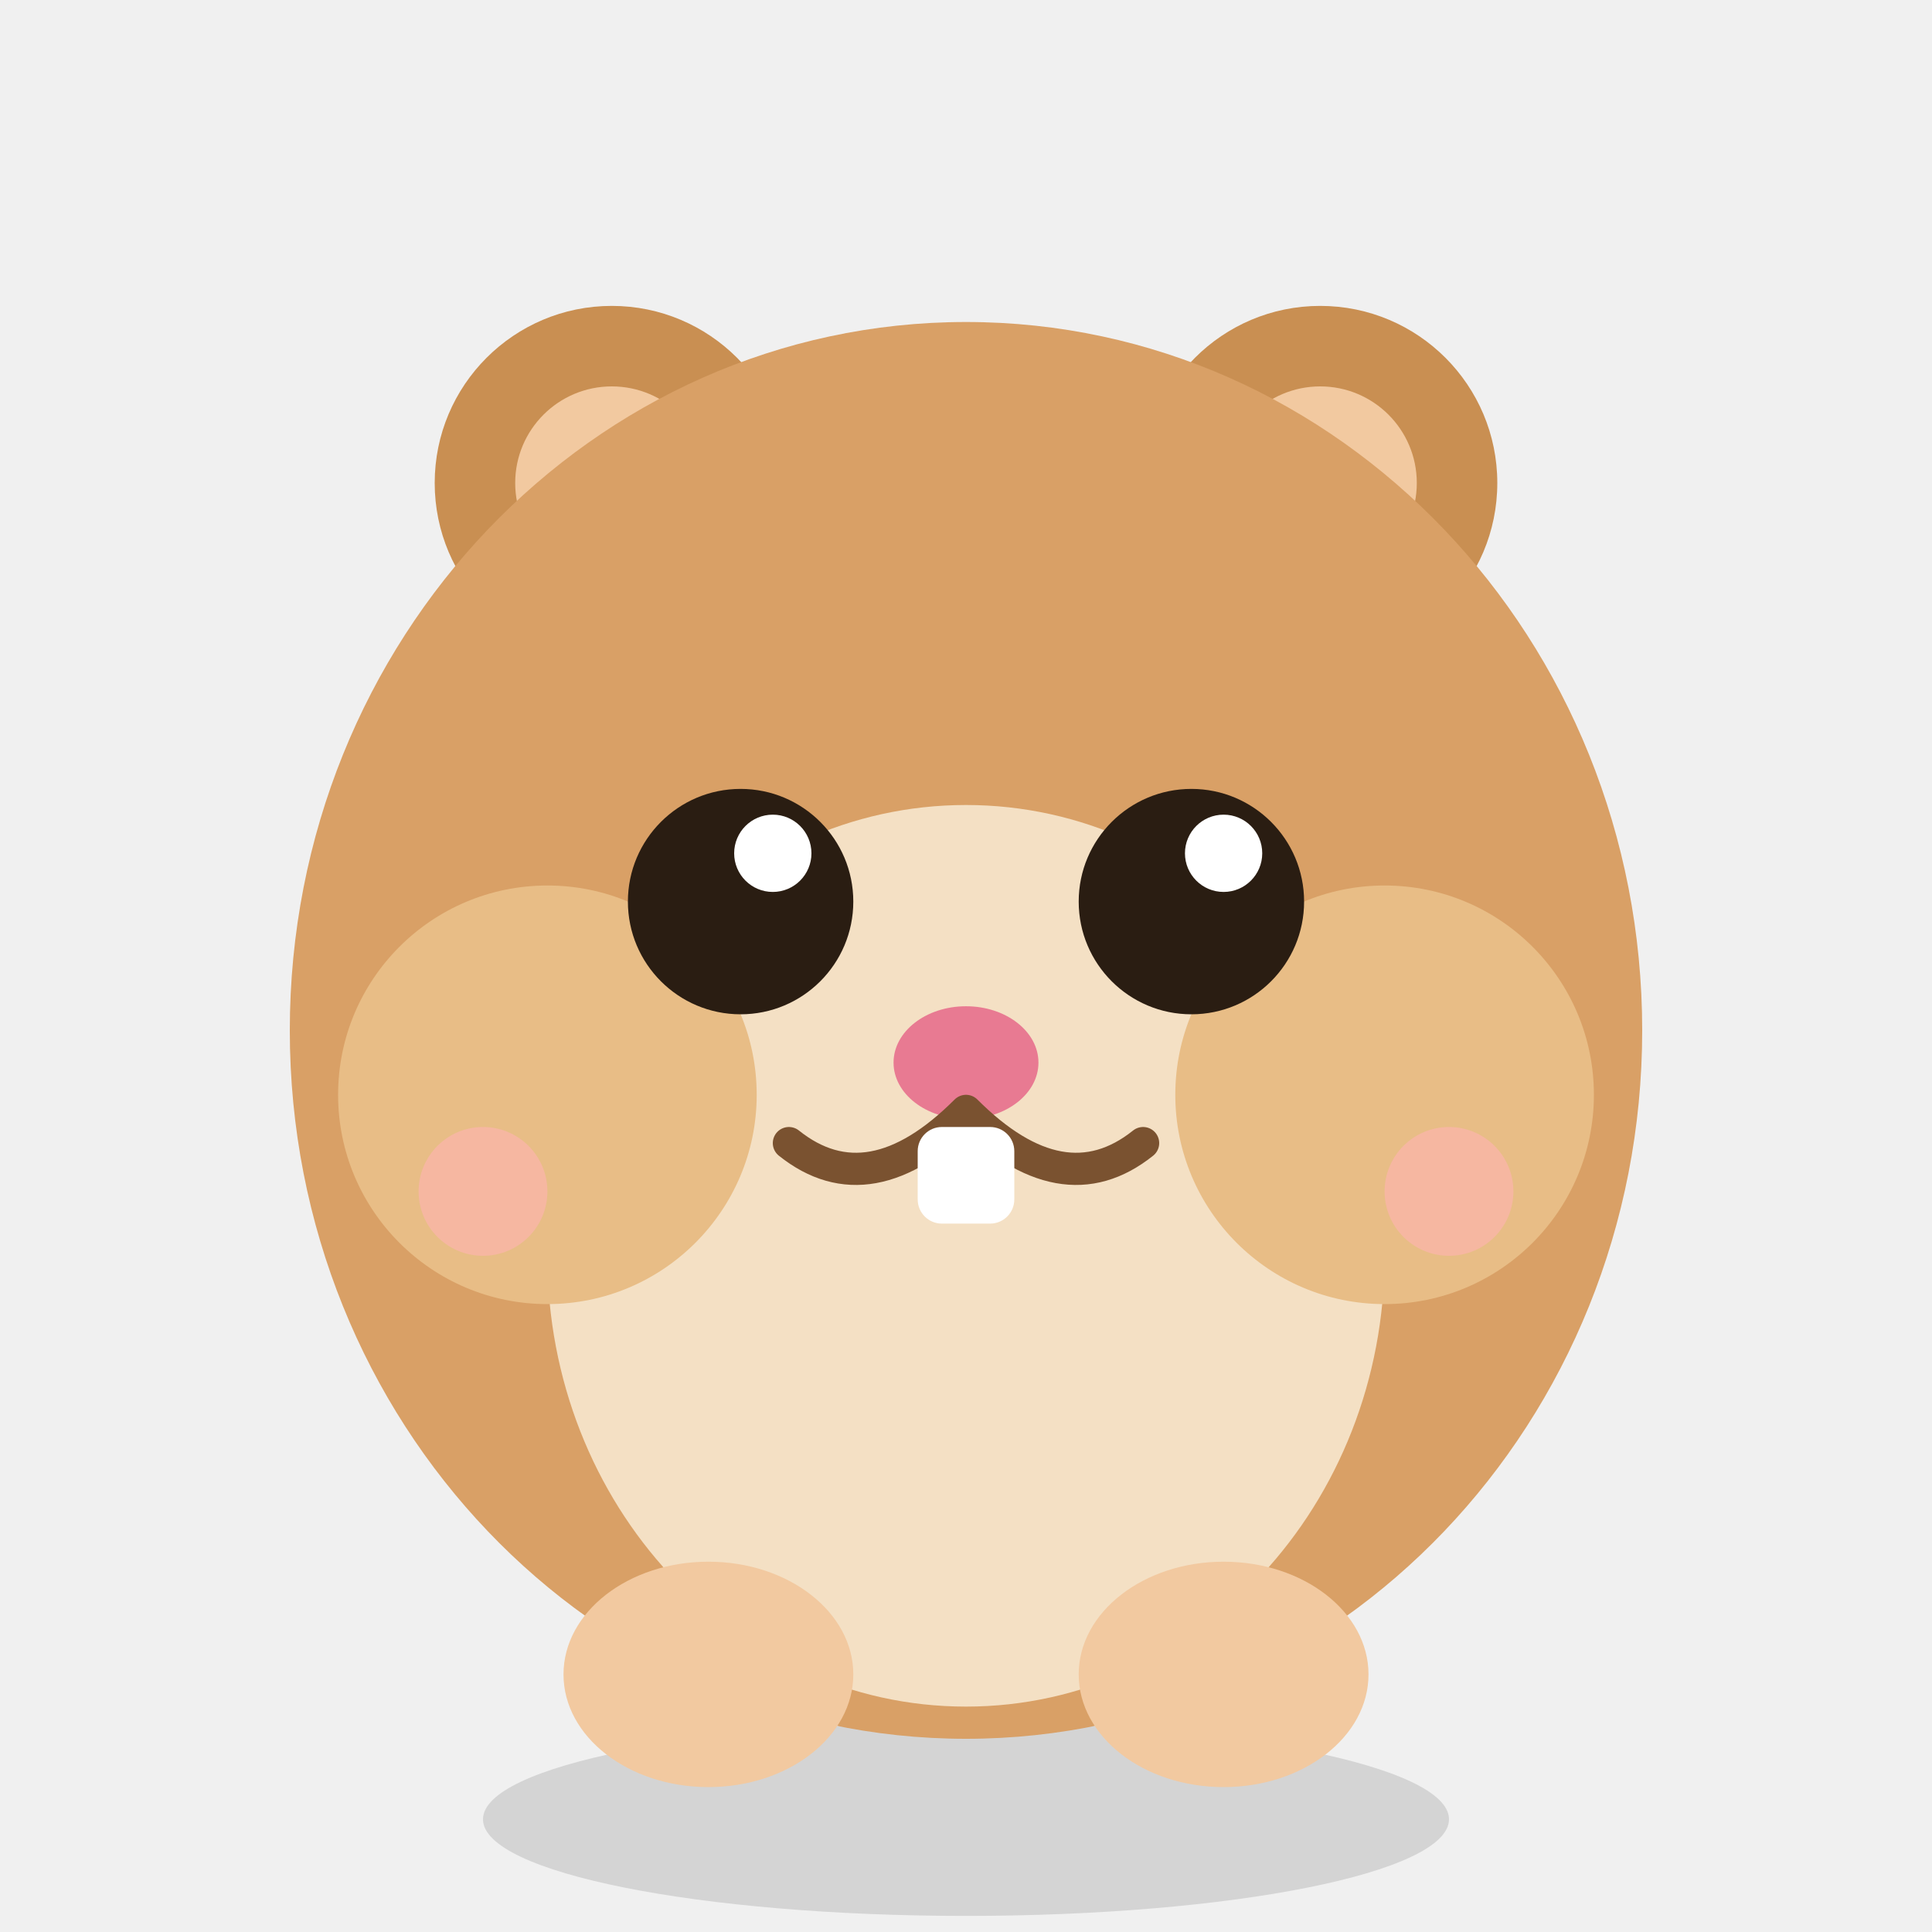
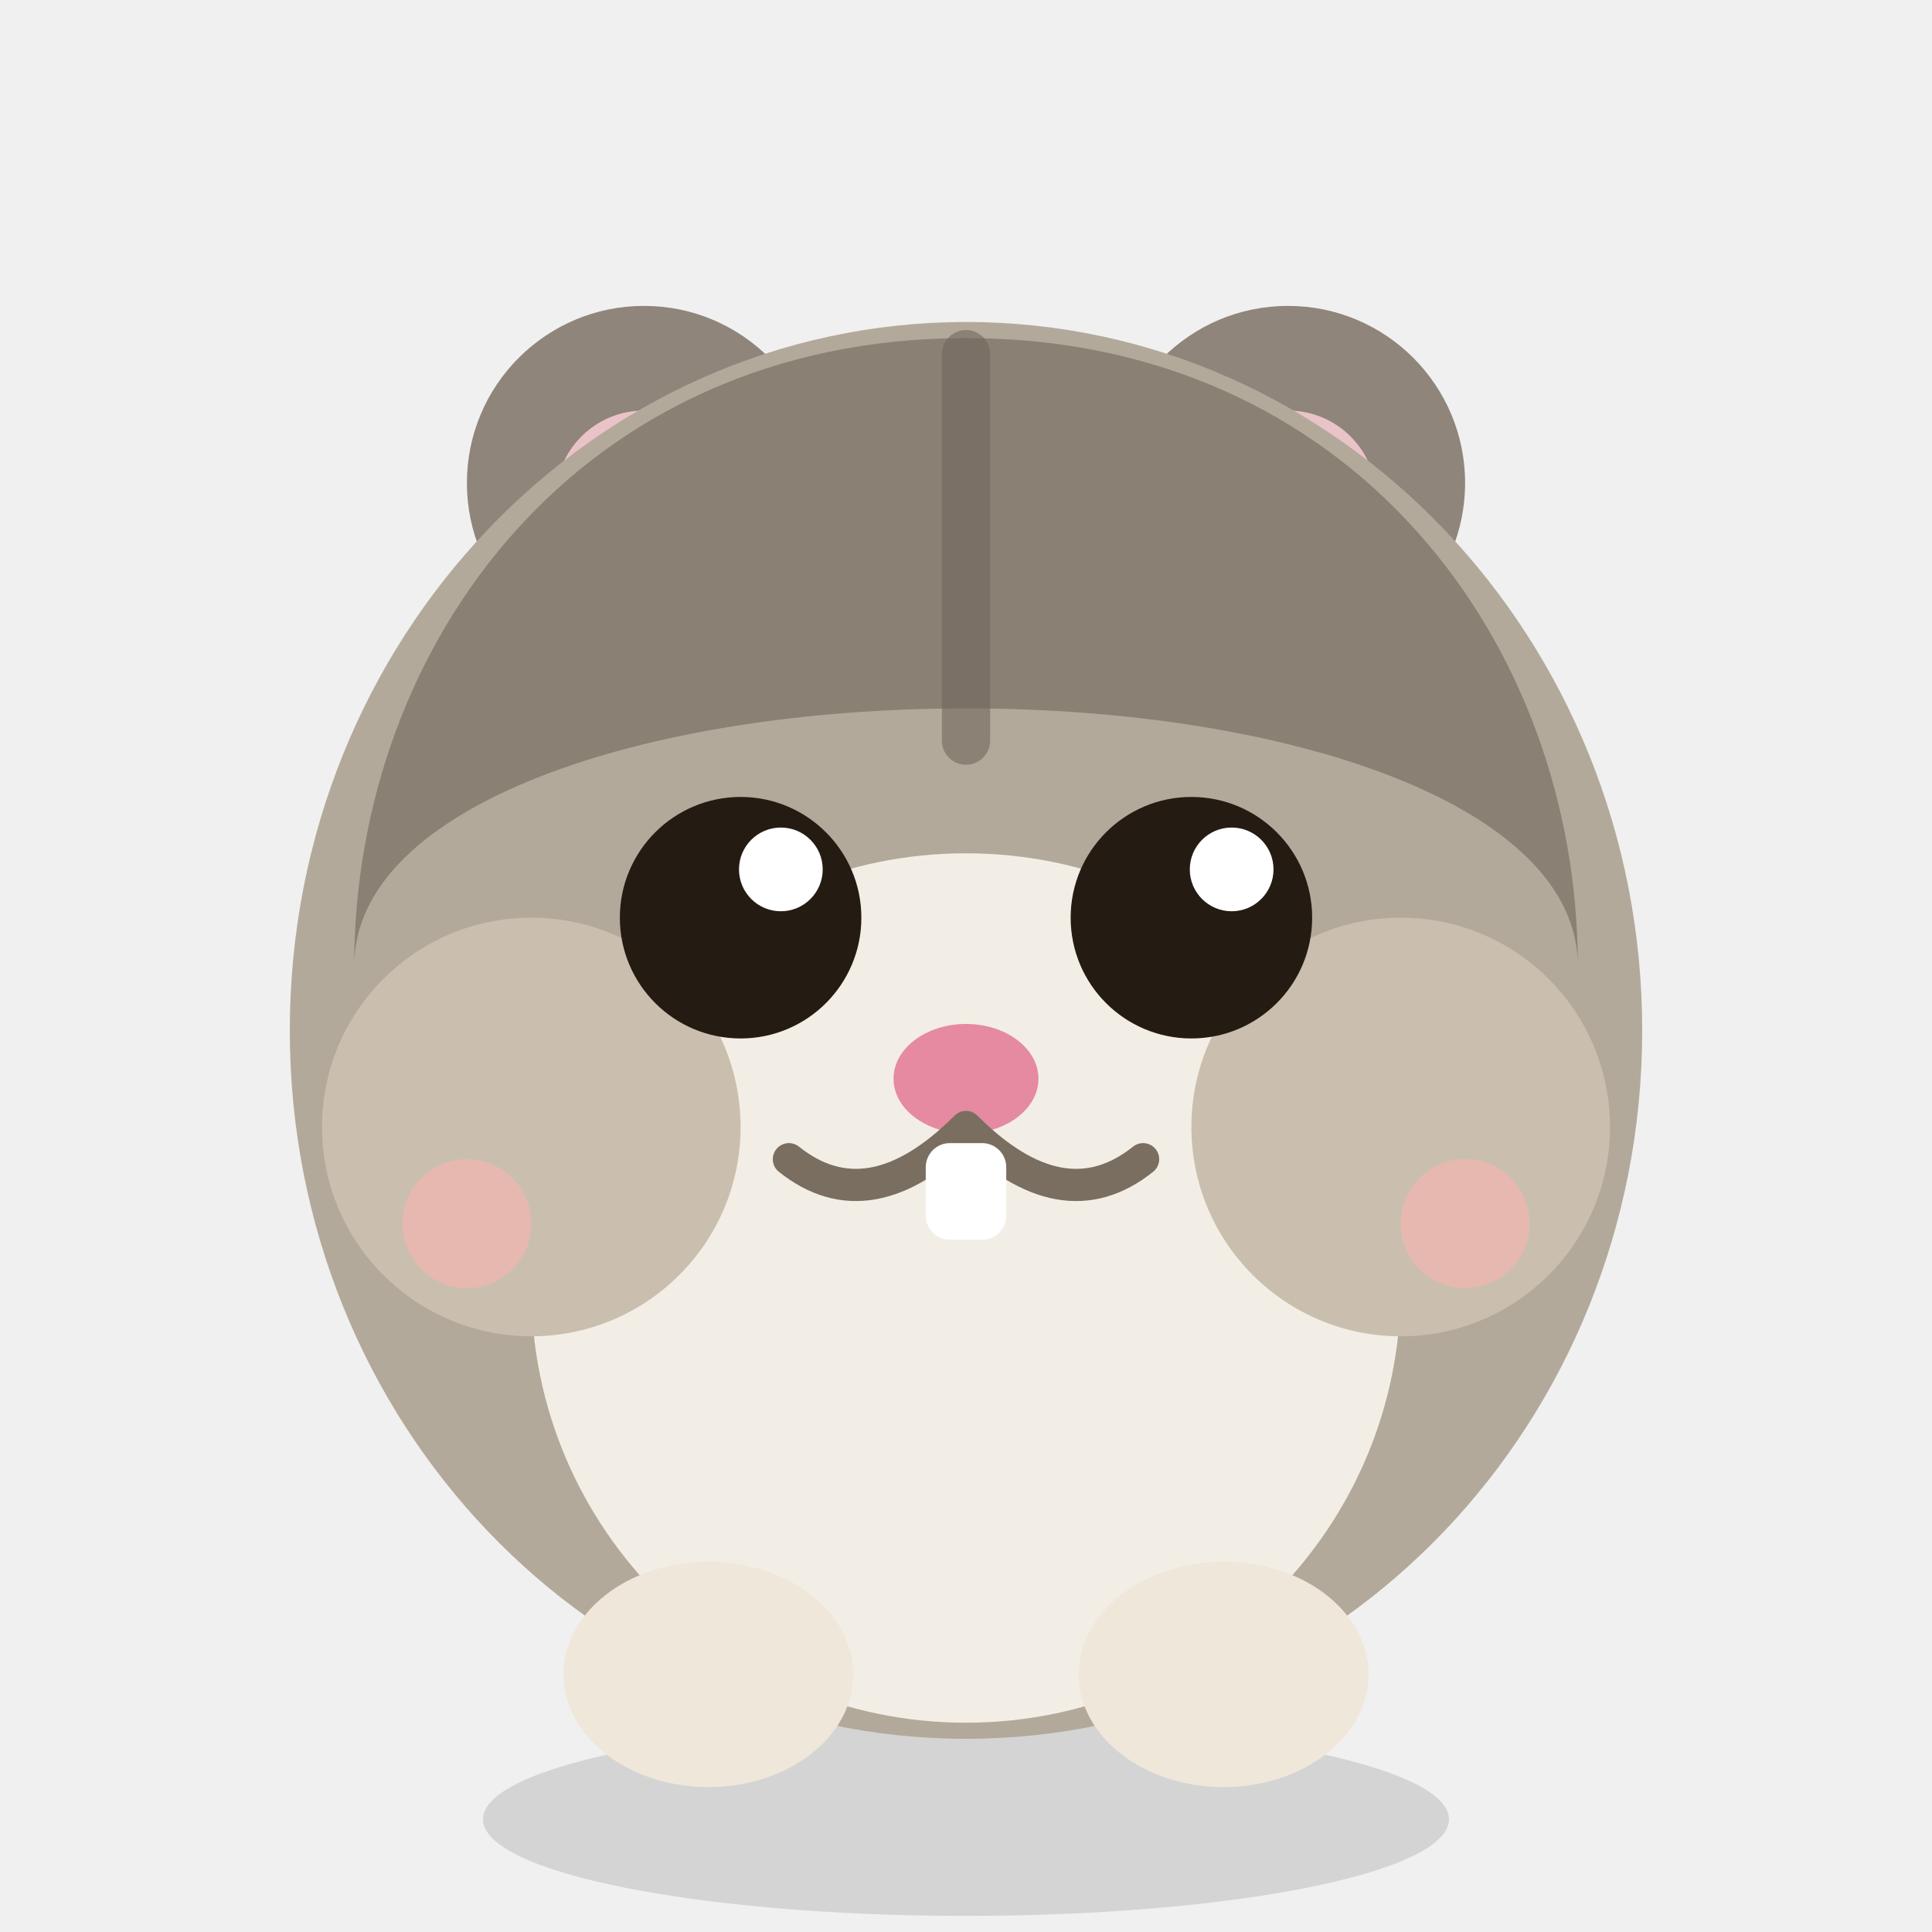
<svg xmlns="http://www.w3.org/2000/svg" viewBox="0 0 120 120">
  <ellipse cx="60" cy="113" rx="30" ry="6" fill="#000" opacity="0.12" />
-   <circle cx="38" cy="30" r="11" fill="#c98f52" />
-   <circle cx="82" cy="30" r="11" fill="#c98f52" />
-   <circle cx="38" cy="30" r="6" fill="#f2c9a0" />
-   <circle cx="82" cy="30" r="6" fill="#f2c9a0" />
-   <ellipse cx="60" cy="64" rx="42" ry="44" fill="#d9a066" />
-   <ellipse cx="60" cy="78" rx="26" ry="28" fill="#f4e0c4" />
-   <ellipse cx="44" cy="104" rx="9" ry="7" fill="#f2c9a0" />
-   <ellipse cx="76" cy="104" rx="9" ry="7" fill="#f2c9a0" />
-   <circle cx="34" cy="68" r="13" fill="#e8bd86" />
-   <circle cx="86" cy="68" r="13" fill="#e8bd86" />
-   <circle cx="46" cy="56" r="7" fill="#2a1d12" />
-   <circle cx="74" cy="56" r="7" fill="#2a1d12" />
-   <circle cx="48" cy="53" r="2.4" fill="#fff" />
-   <circle cx="76" cy="53" r="2.4" fill="#fff" />
-   <ellipse cx="60" cy="66" rx="4.5" ry="3.5" fill="#e87a92" />
-   <path d="M60 69 Q54 75 49 71 M60 69 Q66 75 71 71" stroke="#7a5230" stroke-width="2" fill="none" stroke-linecap="round" />
-   <rect x="57" y="70" width="6" height="6" rx="1.5" fill="#fff" />
-   <circle cx="30" cy="74" r="4" fill="#ffb3b3" opacity="0.6" />
-   <circle cx="90" cy="74" r="4" fill="#ffb3b3" opacity="0.6" />
+   <circle cx="40" cy="30" r="11" fill="#8f857a" />
+   <circle cx="80" cy="30" r="11" fill="#8f857a" />
+   <circle cx="40" cy="31" r="5.5" fill="#e9c3c8" />
+   <circle cx="80" cy="31" r="5.5" fill="#e9c3c8" />
+   <ellipse cx="60" cy="64" rx="42" ry="44" fill="#b3a99a" />
+   <path d="M60 21 C36 21 22 40 22 60 C22 50 40 44 60 44 C80 44 98 50 98 60 C98 40 84 21 60 21Z" fill="#8a8073" />
+   <path d="M60 22 L60 46" stroke="#6f665b" stroke-width="3" stroke-linecap="round" opacity="0.6" />
+   <ellipse cx="60" cy="80" rx="27" ry="27" fill="#f3eee5" />
+   <circle cx="33" cy="70" r="13" fill="#cabfae" />
+   <circle cx="87" cy="70" r="13" fill="#cabfae" />
+   <ellipse cx="44" cy="104" rx="9" ry="7" fill="#efe7da" />
+   <ellipse cx="76" cy="104" rx="9" ry="7" fill="#efe7da" />
+   <circle cx="46" cy="57" r="7.5" fill="#241b13" />
+   <circle cx="74" cy="57" r="7.5" fill="#241b13" />
+   <circle cx="48.5" cy="54" r="2.6" fill="#fff" />
+   <circle cx="76.5" cy="54" r="2.6" fill="#fff" />
+   <ellipse cx="60" cy="67" rx="4.5" ry="3.4" fill="#e58aa0" />
+   <path d="M60 70 Q54 76 49 72 M60 70 Q66 76 71 72" stroke="#7a6e60" stroke-width="2" fill="none" stroke-linecap="round" />
+   <rect x="57.5" y="71" width="5" height="6" rx="1.5" fill="#fff" />
+   <circle cx="29" cy="76" r="4" fill="#ffb3b3" opacity="0.55" />
+   <circle cx="91" cy="76" r="4" fill="#ffb3b3" opacity="0.55" />
</svg>
